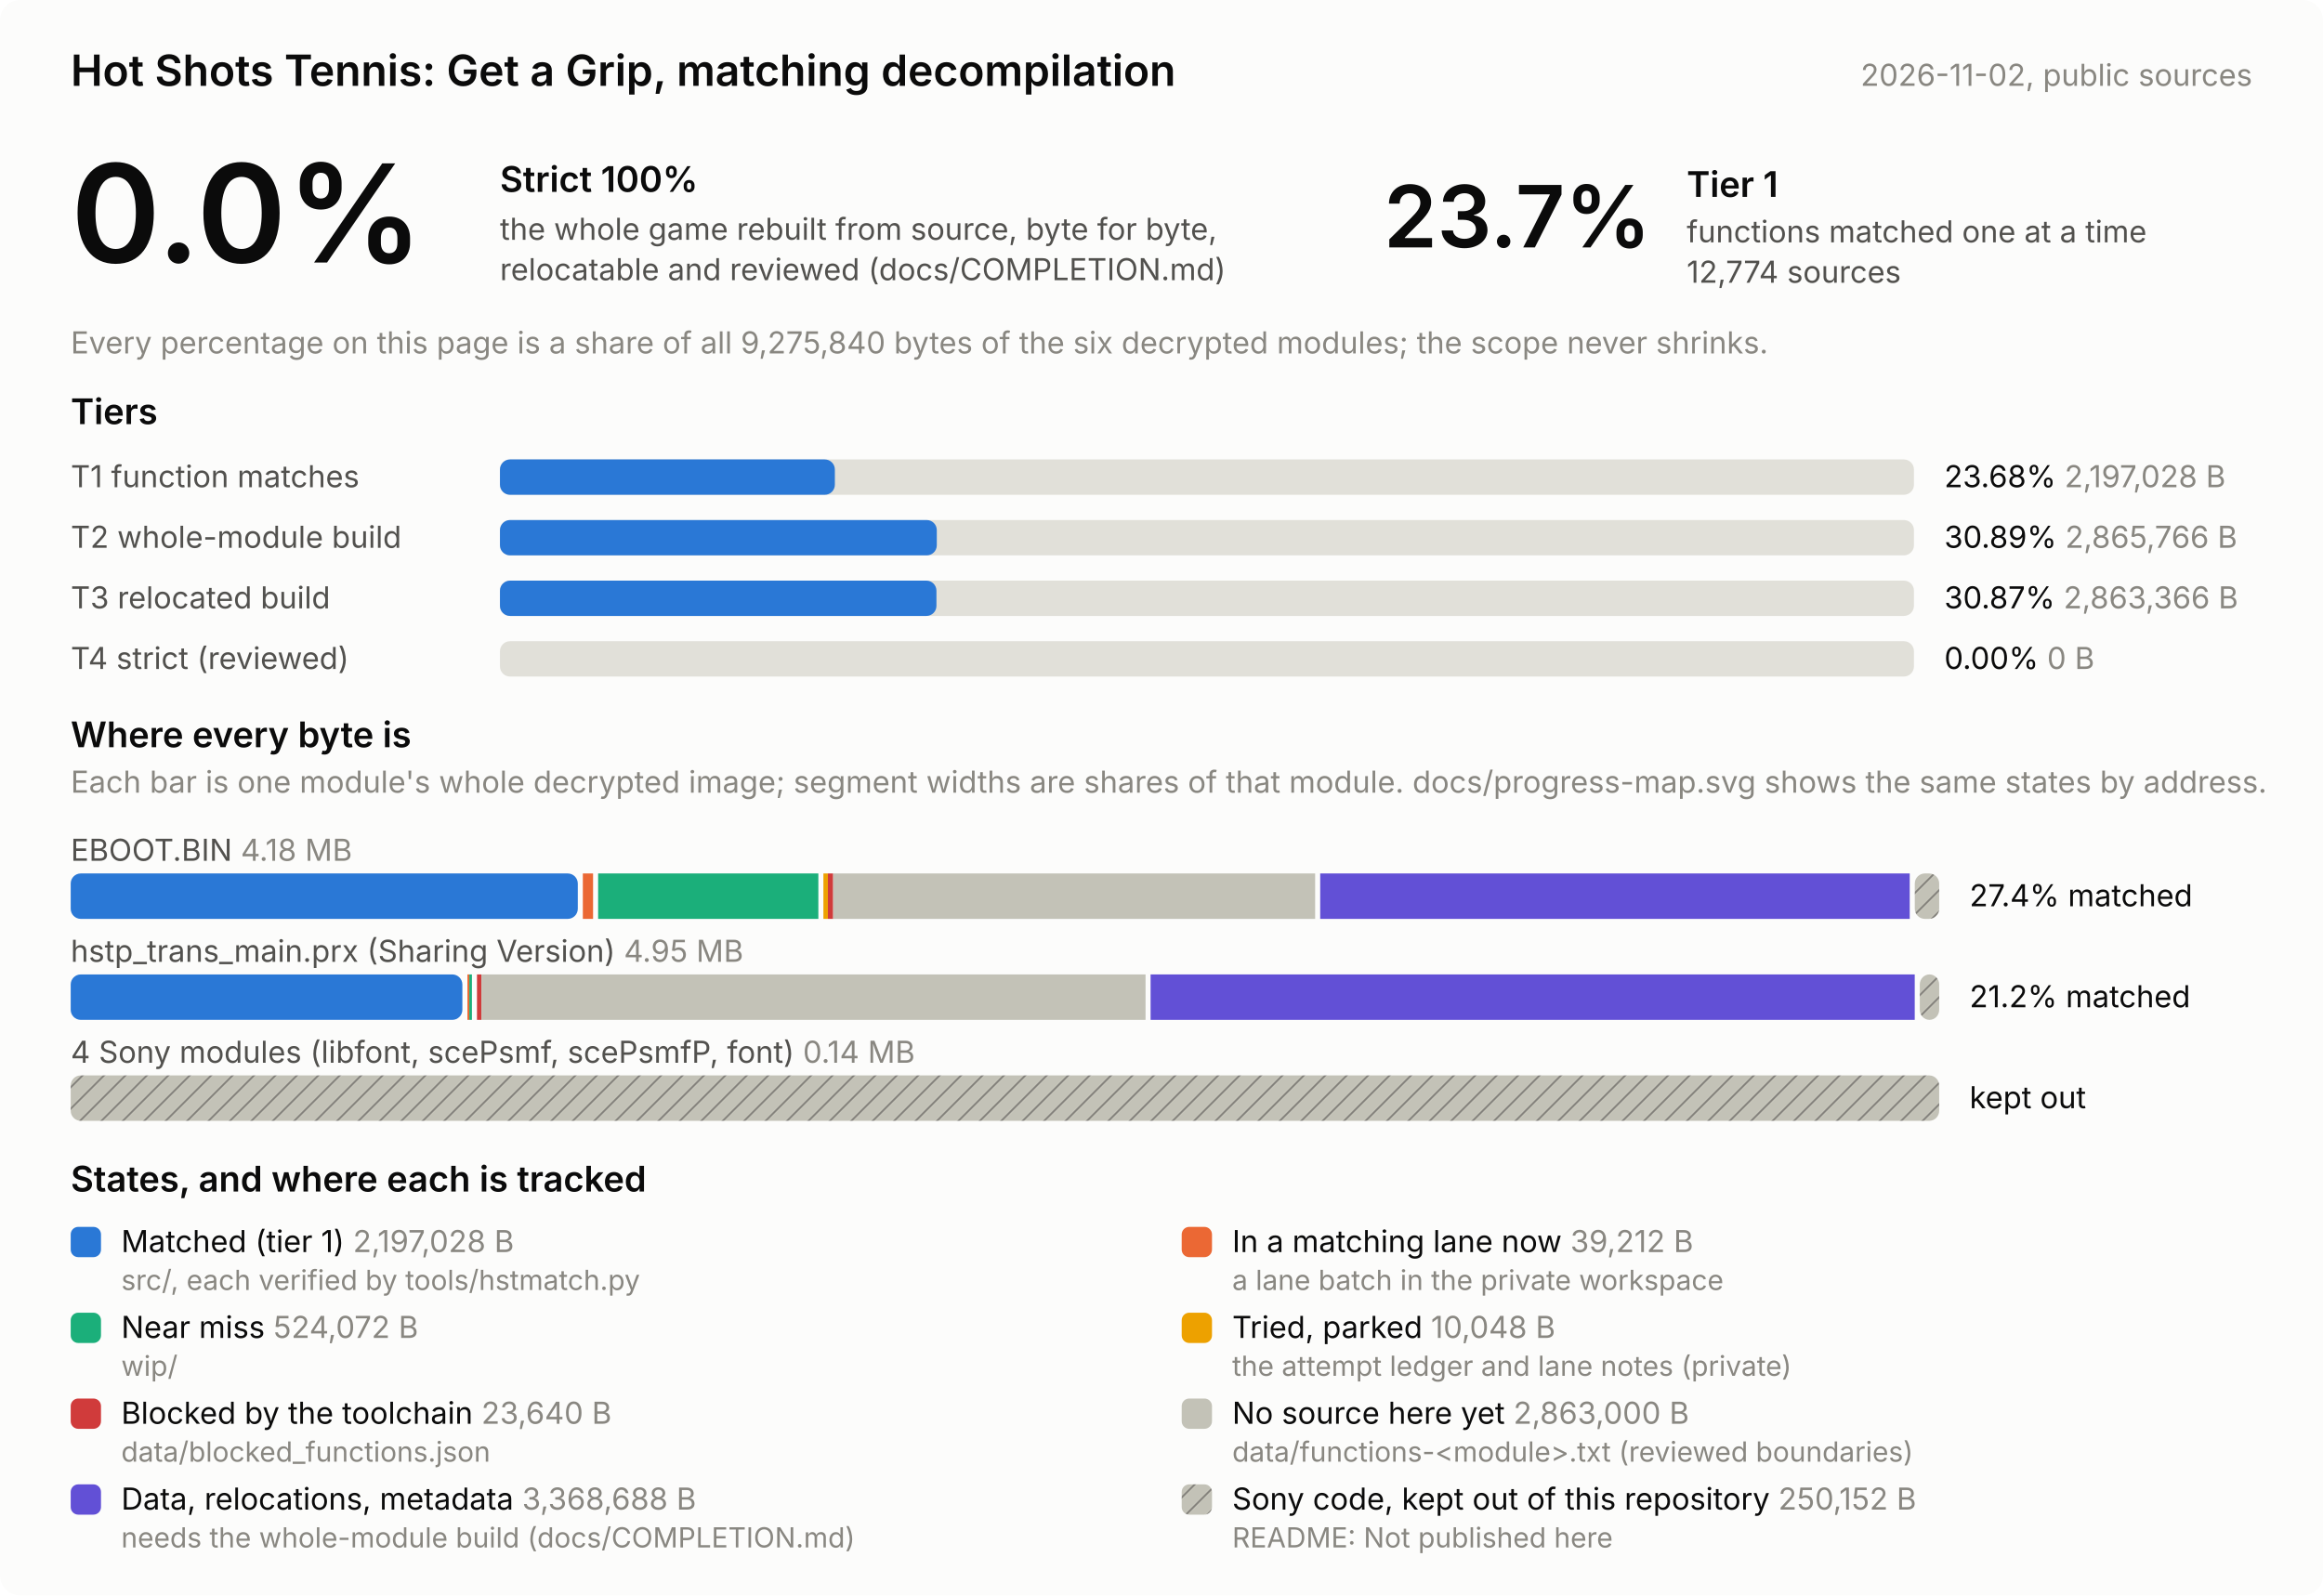
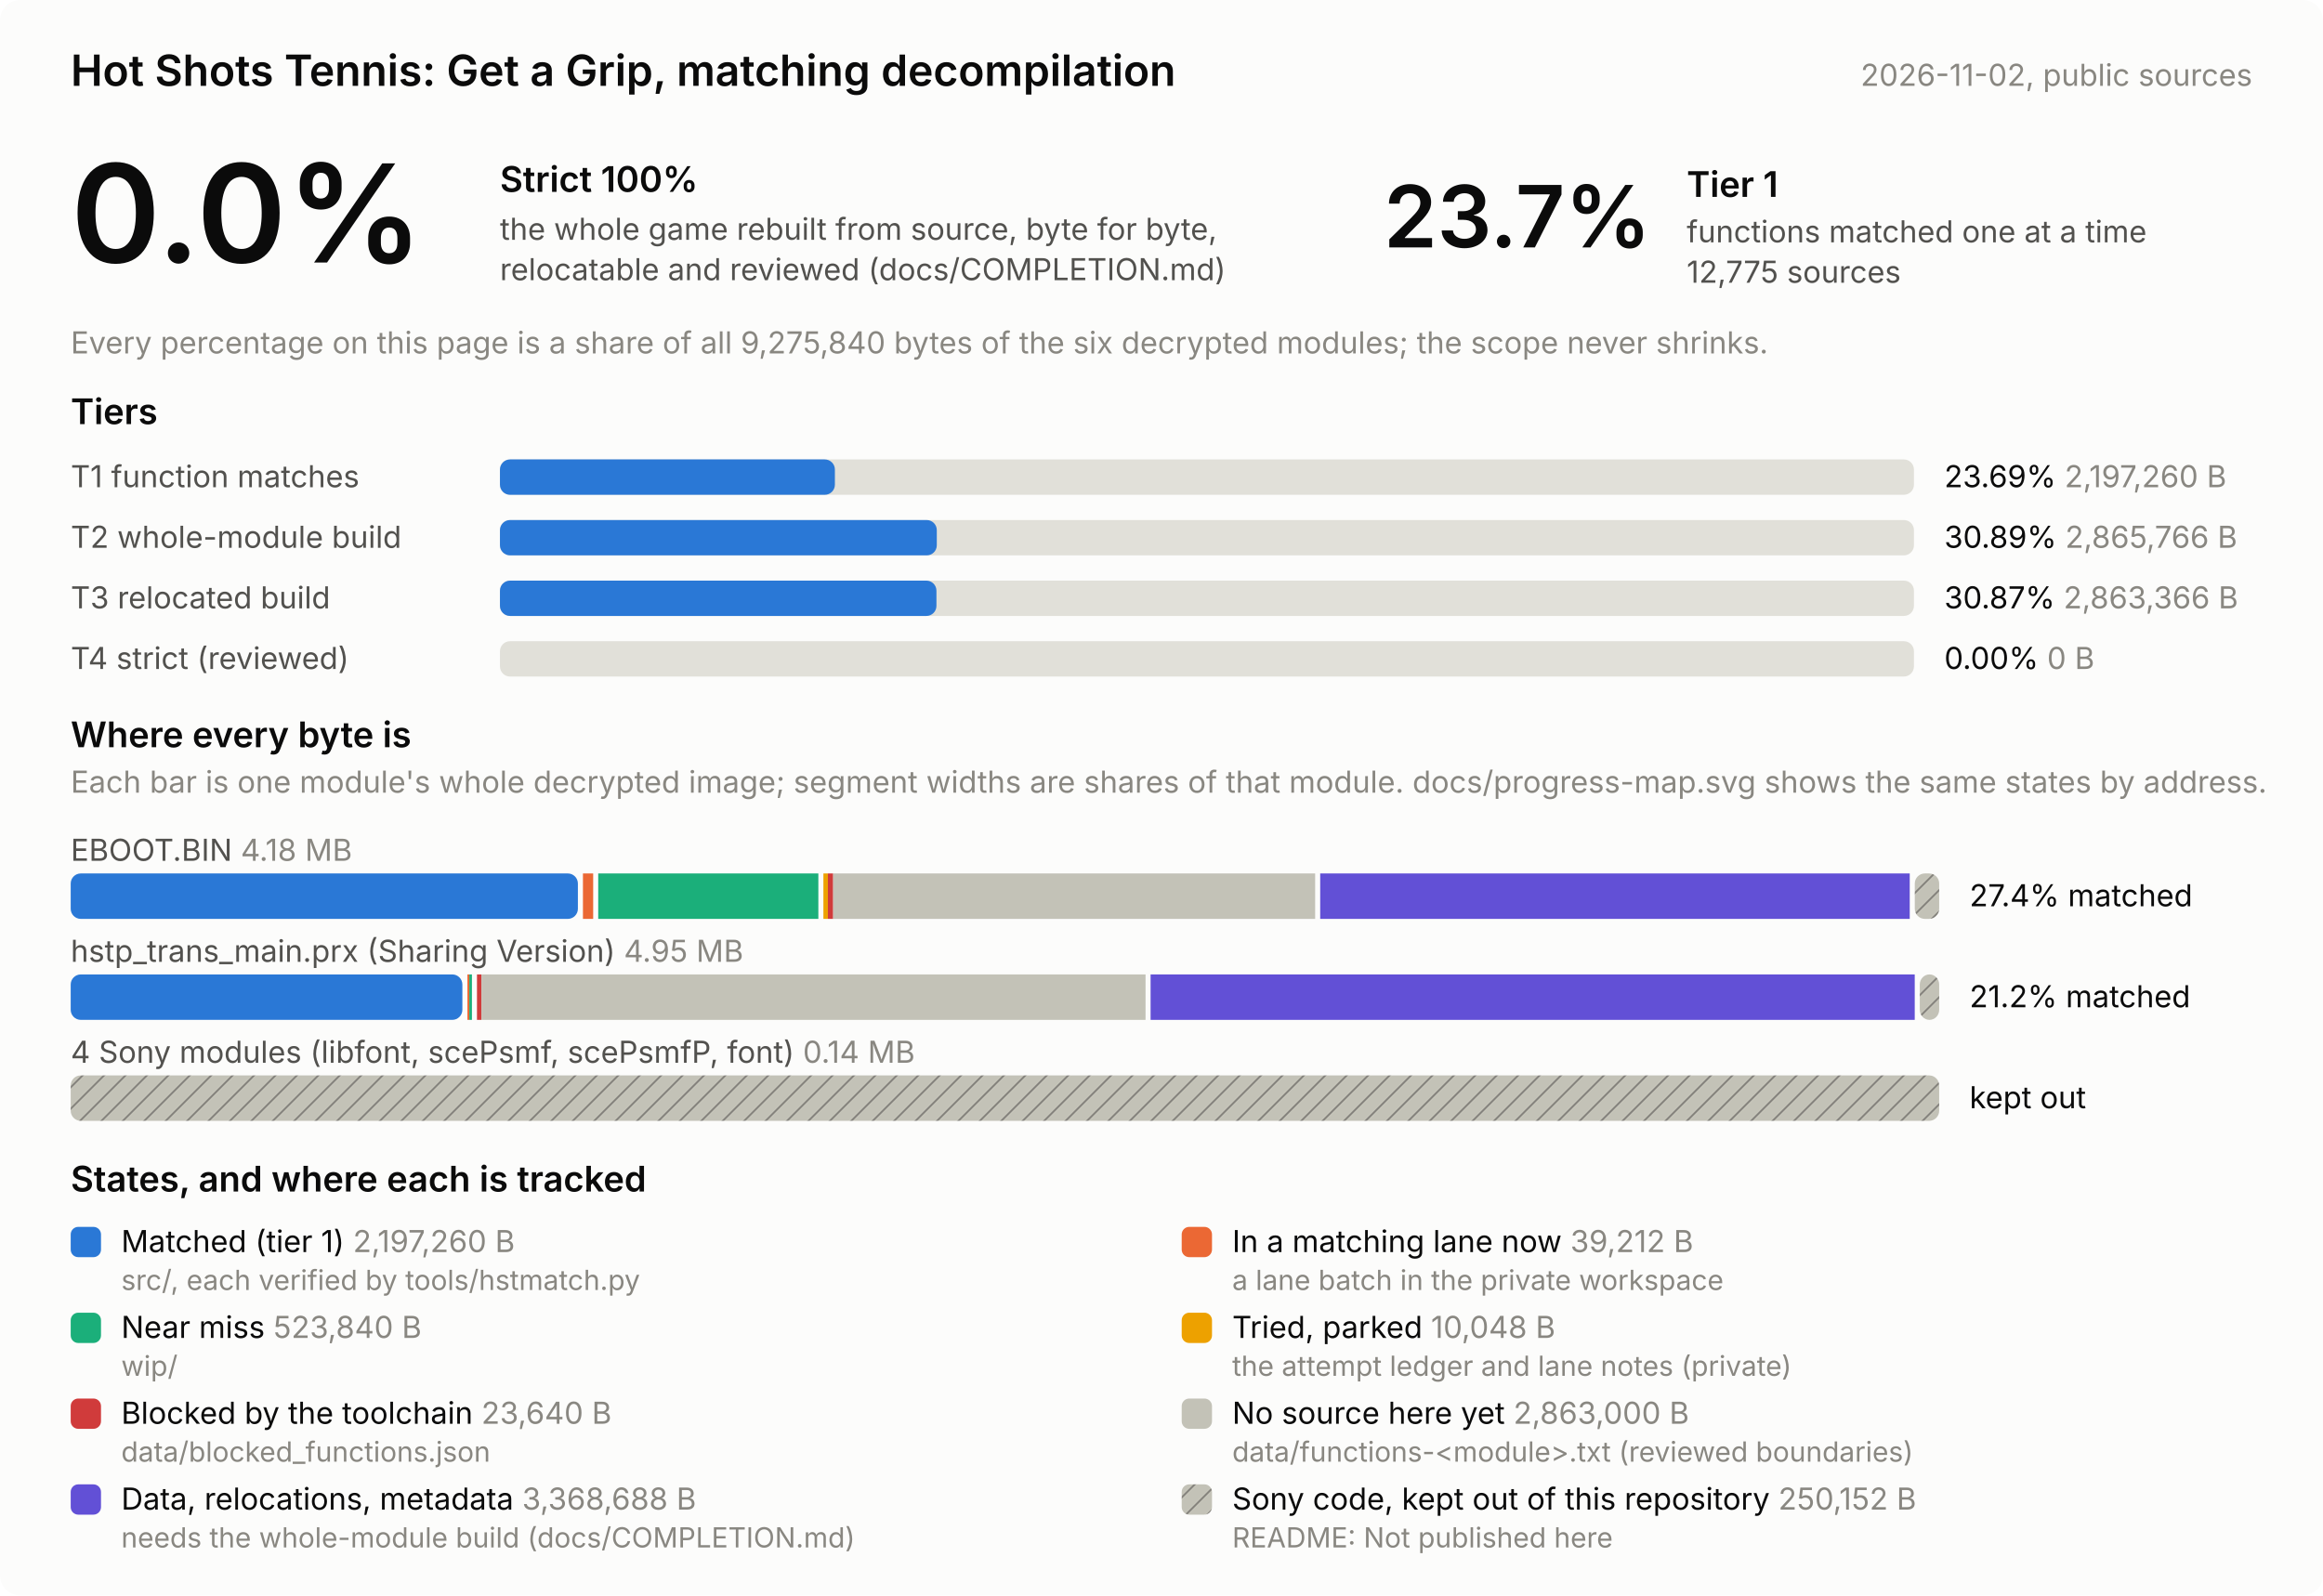
<svg xmlns="http://www.w3.org/2000/svg" viewBox="0 0 920 632" width="920" height="632" role="img" aria-label="Decompilation progress: strict 0.0 percent; tier 1 23.7 percent of all 9,275,840 bytes of six modules">
  <style>
.bg{fill:#fcfcfb}.t1{fill:#0b0b0b}.t2{fill:#52514e}.t3{fill:#898781}.grid{stroke:#e1e0d9}.track{fill:#e1e0d9}
.ln{fill:none;stroke:#2a78d6;stroke-width:2}.ln2{fill:none;stroke:#d03b3b;stroke-width:2;stroke-dasharray:4 3}.dot{fill:#2a78d6}
text{font-family:system-ui,-apple-system,"Segoe UI",sans-serif}.num{font-variant-numeric:tabular-nums}
.hatch-line{stroke:#898781;stroke-width:1.5}
.s-matched{fill:#2a78d6}.s-lane{fill:#eb6834}.s-near{fill:#1baf7a}.s-parked{fill:#eda100}.s-blocked{fill:#d03b3b}.s-todo{fill:#c3c2b7}.s-data{fill:#6250d6}.s-kept{fill:#c3c2b7}
@media (prefers-color-scheme:dark){
.bg{fill:#1a1a19}.t1{fill:#f0efec}.t2{fill:#c3c2b7}.t3{fill:#898781}.grid{stroke:#2c2c2a}.track{fill:#2c2c2a}
.ln{stroke:#3987e5}.dot{fill:#3987e5}.hatch-line{stroke:#898781}
.s-matched{fill:#3987e5}.s-lane{fill:#d95926}.s-near{fill:#199e70}.s-parked{fill:#c98500}.s-blocked{fill:#d03b3b}.s-todo{fill:#4a4a46}.s-data{fill:#9085e9}.s-kept{fill:#4a4a46}}</style>
  <defs>
    <pattern id="hatch" patternUnits="userSpaceOnUse" width="6" height="6" patternTransform="rotate(45)">
      <rect class="s-kept" width="6" height="6" />
      <line class="hatch-line" x1="0" y1="0" x2="0" y2="6" />
    </pattern>
  </defs>
  <rect class="bg" width="920" height="632" rx="8" />
  <text class="t1" x="28" y="34" font-size="17" font-weight="600">Hot Shots Tennis: Get a Grip, matching decompilation</text>
  <text class="t3" x="892" y="34" font-size="12" text-anchor="end">2026-11-02, public sources</text>
  <text class="t1" x="28" y="104" font-size="54" font-weight="600">0.0%</text>
  <text class="t1" x="198" y="76" font-size="14" font-weight="600">Strict 100%</text>
  <text class="t2" x="198" y="95" font-size="12">the whole game rebuilt from source, byte for byte,</text>
  <text class="t2" x="198" y="111" font-size="12">relocatable and reviewed (docs/COMPLETION.md)</text>
  <text class="t1" x="548" y="98" font-size="34" font-weight="600">23.7%</text>
  <text class="t1" x="668" y="78" font-size="14" font-weight="600">Tier 1</text>
  <text class="t2" x="668" y="96" font-size="12">functions matched one at a time</text>
-   <text class="t2" x="668" y="112" font-size="12">12,774 sources</text>
+   <text class="t2" x="668" y="112" font-size="12">12,775 sources</text>
  <text class="t3" x="28" y="140" font-size="12">Every percentage on this page is a share of all 9,275,840 bytes of the six decrypted modules; the scope never shrinks.</text>
  <text class="t1" x="28" y="168" font-size="14" font-weight="600">Tiers</text>
  <text class="t2" x="28" y="193" font-size="12">T1 function matches</text>
  <rect class="track" x="198" y="182" width="560" height="14" rx="4" />
-   <rect class="s-matched" x="198" y="182" width="132.64" height="14" rx="4" />
-   <text class="t1 num" x="770" y="193" font-size="12">23.68%  <tspan class="t3">2,197,028 B</tspan>
+   <rect class="s-matched" x="198" y="182" width="132.65" height="14" rx="4" />
+   <text class="t1 num" x="770" y="193" font-size="12">23.69%  <tspan class="t3">2,197,260 B</tspan>
  </text>
  <text class="t2" x="28" y="217" font-size="12">T2 whole-module build</text>
  <rect class="track" x="198" y="206" width="560" height="14" rx="4" />
  <rect class="s-matched" x="198" y="206" width="173.01" height="14" rx="4" />
  <text class="t1 num" x="770" y="217" font-size="12">30.89%  <tspan class="t3">2,865,766 B</tspan>
  </text>
  <text class="t2" x="28" y="241" font-size="12">T3 relocated build</text>
  <rect class="track" x="198" y="230" width="560" height="14" rx="4" />
  <rect class="s-matched" x="198" y="230" width="172.87" height="14" rx="4" />
  <text class="t1 num" x="770" y="241" font-size="12">30.87%  <tspan class="t3">2,863,366 B</tspan>
  </text>
  <text class="t2" x="28" y="265" font-size="12">T4 strict (reviewed)</text>
  <rect class="track" x="198" y="254" width="560" height="14" rx="4" />
  <text class="t1 num" x="770" y="265" font-size="12">0.00%  <tspan class="t3">0 B</tspan>
  </text>
  <text class="t1" x="28" y="296" font-size="14" font-weight="600">Where every byte is</text>
  <text class="t3" x="28" y="314" font-size="12">Each bar is one module's whole decrypted image; segment widths are shares of that module. docs/progress-map.svg shows the same states by address.</text>
  <text class="t2" x="28" y="341" font-size="12">EBOOT.BIN  <tspan class="t3">4.18 MB</tspan>
  </text>
-   <rect class="s-matched" x="28.00" y="346" width="200.83" height="18" rx="4" />
-   <rect class="s-lane" x="230.83" y="346" width="4.05" height="18" rx="0" />
-   <rect class="s-near" x="236.88" y="346" width="87.22" height="18" rx="0" />
+   <rect class="s-matched" x="28.00" y="346" width="200.87" height="18" rx="4" />
+   <rect class="s-lane" x="230.87" y="346" width="4.05" height="18" rx="0" />
+   <rect class="s-near" x="236.92" y="346" width="87.18" height="18" rx="0" />
  <rect class="s-parked" x="326.10" y="346" width="1.78" height="18" rx="0" />
  <rect class="s-blocked" x="327.88" y="346" width="2.09" height="18" rx="0" />
  <rect class="s-todo" x="329.97" y="346" width="190.88" height="18" rx="0" />
  <rect class="s-data" x="522.85" y="346" width="233.48" height="18" rx="0" />
  <rect fill="url(#hatch)" x="758.33" y="346" width="9.67" height="18" rx="4" />
  <text class="t1 num" x="780" y="359" font-size="12">27.4% matched</text>
  <text class="t2" x="28" y="381" font-size="12">hstp_trans_main.prx (Sharing Version)  <tspan class="t3">4.95 MB</tspan>
  </text>
  <rect class="s-matched" x="28.00" y="386" width="155.12" height="18" rx="4" />
  <rect class="s-lane" x="185.12" y="386" width="0.75" height="18" rx="0" />
  <rect class="s-near" x="185.87" y="386" width="1.03" height="18" rx="0" />
  <rect class="s-blocked" x="188.90" y="386" width="1.77" height="18" rx="0" />
  <rect class="s-todo" x="190.66" y="386" width="263.02" height="18" rx="0" />
  <rect class="s-data" x="455.68" y="386" width="302.63" height="18" rx="0" />
  <rect fill="url(#hatch)" x="760.31" y="386" width="7.69" height="18" rx="4" />
  <text class="t1 num" x="780" y="399" font-size="12">21.2% matched</text>
  <text class="t2" x="28" y="421" font-size="12">4 Sony modules (libfont, scePsmf, scePsmfP, font)  <tspan class="t3">0.14 MB</tspan>
  </text>
  <rect fill="url(#hatch)" x="28.00" y="426" width="740.00" height="18" rx="4" />
  <text class="t1 num" x="780" y="439" font-size="12">kept out</text>
  <text class="t1" x="28" y="472" font-size="14" font-weight="600">States, and where each is tracked</text>
  <rect class="s-matched" x="28" y="486" width="12" height="12" rx="3" />
-   <text class="t1" x="48" y="496" font-size="12">Matched (tier 1)  <tspan class="t3 num">2,197,028 B</tspan>
+   <text class="t1" x="48" y="496" font-size="12">Matched (tier 1)  <tspan class="t3 num">2,197,260 B</tspan>
  </text>
  <text class="t3" x="48" y="511" font-size="11">src/, each verified by tools/hstmatch.py</text>
  <rect class="s-lane" x="468" y="486" width="12" height="12" rx="3" />
  <text class="t1" x="488" y="496" font-size="12">In a matching lane now  <tspan class="t3 num">39,212 B</tspan>
  </text>
  <text class="t3" x="488" y="511" font-size="11">a lane batch in the private workspace</text>
  <rect class="s-near" x="28" y="520" width="12" height="12" rx="3" />
-   <text class="t1" x="48" y="530" font-size="12">Near miss  <tspan class="t3 num">524,072 B</tspan>
+   <text class="t1" x="48" y="530" font-size="12">Near miss  <tspan class="t3 num">523,840 B</tspan>
  </text>
  <text class="t3" x="48" y="545" font-size="11">wip/</text>
  <rect class="s-parked" x="468" y="520" width="12" height="12" rx="3" />
  <text class="t1" x="488" y="530" font-size="12">Tried, parked  <tspan class="t3 num">10,048 B</tspan>
  </text>
  <text class="t3" x="488" y="545" font-size="11">the attempt ledger and lane notes (private)</text>
  <rect class="s-blocked" x="28" y="554" width="12" height="12" rx="3" />
  <text class="t1" x="48" y="564" font-size="12">Blocked by the toolchain  <tspan class="t3 num">23,640 B</tspan>
  </text>
  <text class="t3" x="48" y="579" font-size="11">data/blocked_functions.json</text>
  <rect class="s-todo" x="468" y="554" width="12" height="12" rx="3" />
  <text class="t1" x="488" y="564" font-size="12">No source here yet  <tspan class="t3 num">2,863,000 B</tspan>
  </text>
  <text class="t3" x="488" y="579" font-size="11">data/functions-&lt;module&gt;.txt (reviewed boundaries)</text>
  <rect class="s-data" x="28" y="588" width="12" height="12" rx="3" />
  <text class="t1" x="48" y="598" font-size="12">Data, relocations, metadata  <tspan class="t3 num">3,368,688 B</tspan>
  </text>
  <text class="t3" x="48" y="613" font-size="11">needs the whole-module build (docs/COMPLETION.md)</text>
  <rect fill="url(#hatch)" x="468" y="588" width="12" height="12" rx="3" />
  <text class="t1" x="488" y="598" font-size="12">Sony code, kept out of this repository  <tspan class="t3 num">250,152 B</tspan>
  </text>
  <text class="t3" x="488" y="613" font-size="11">README: Not published here</text>
</svg>
